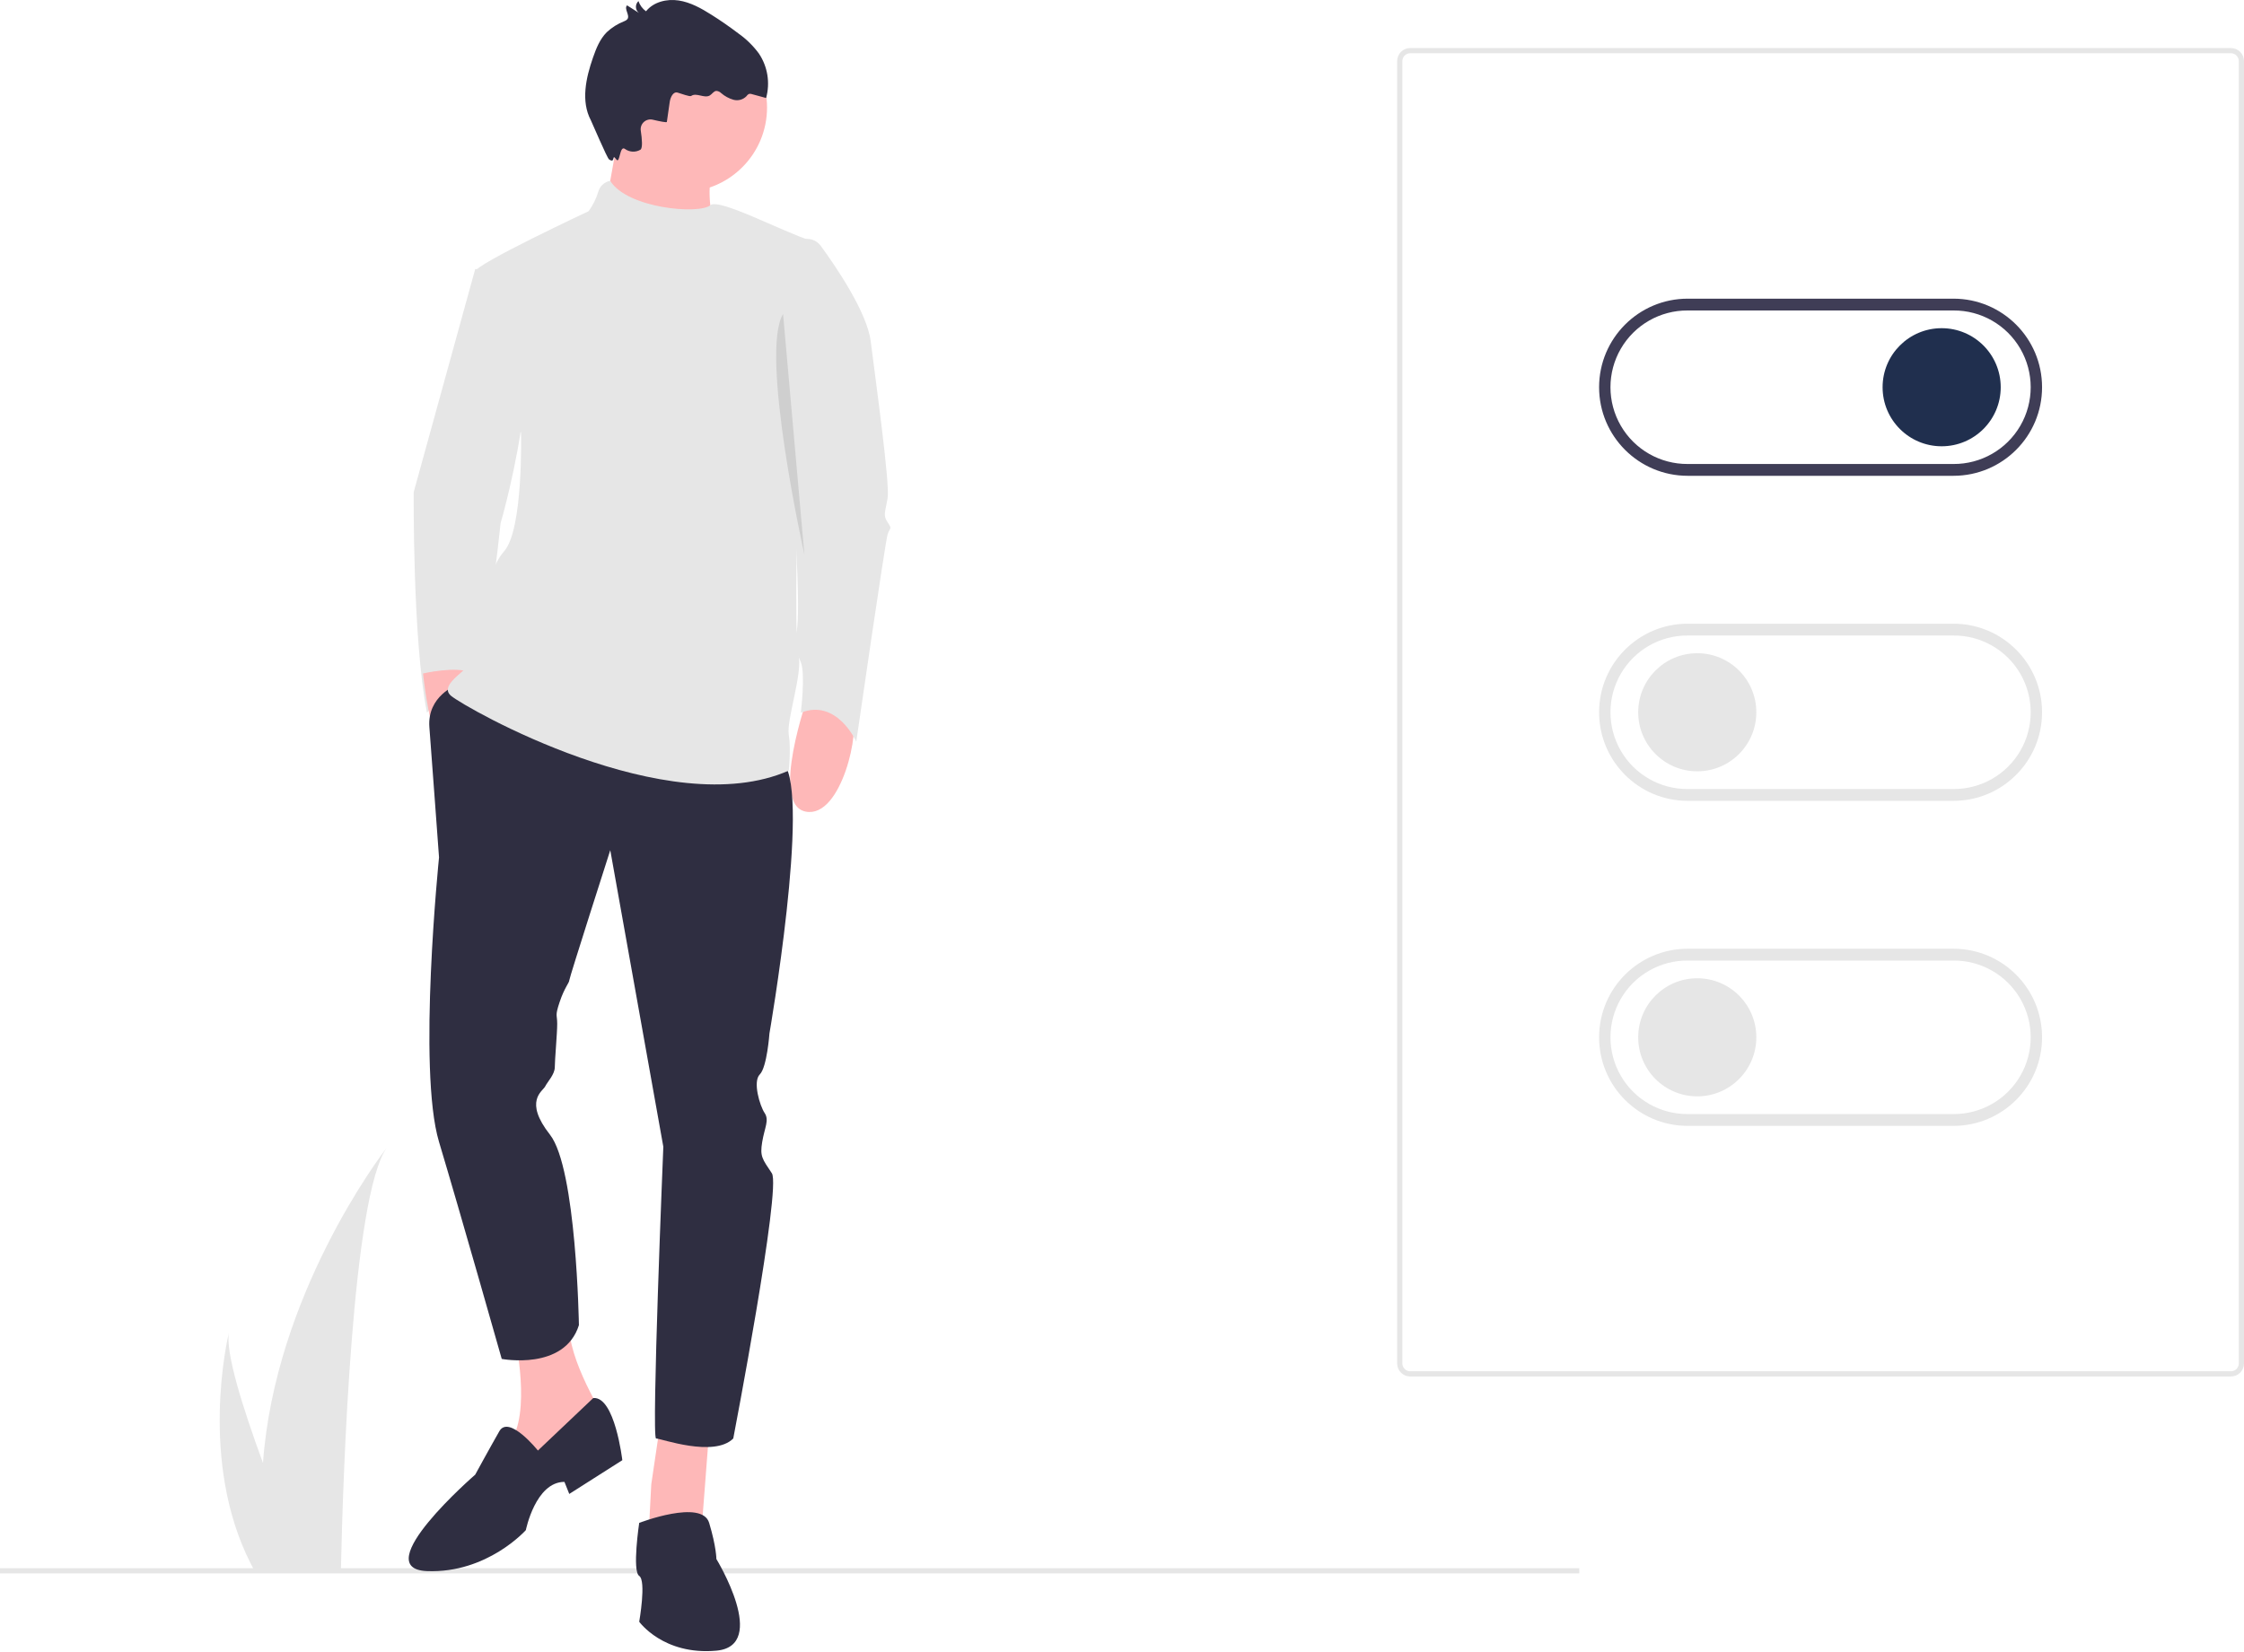
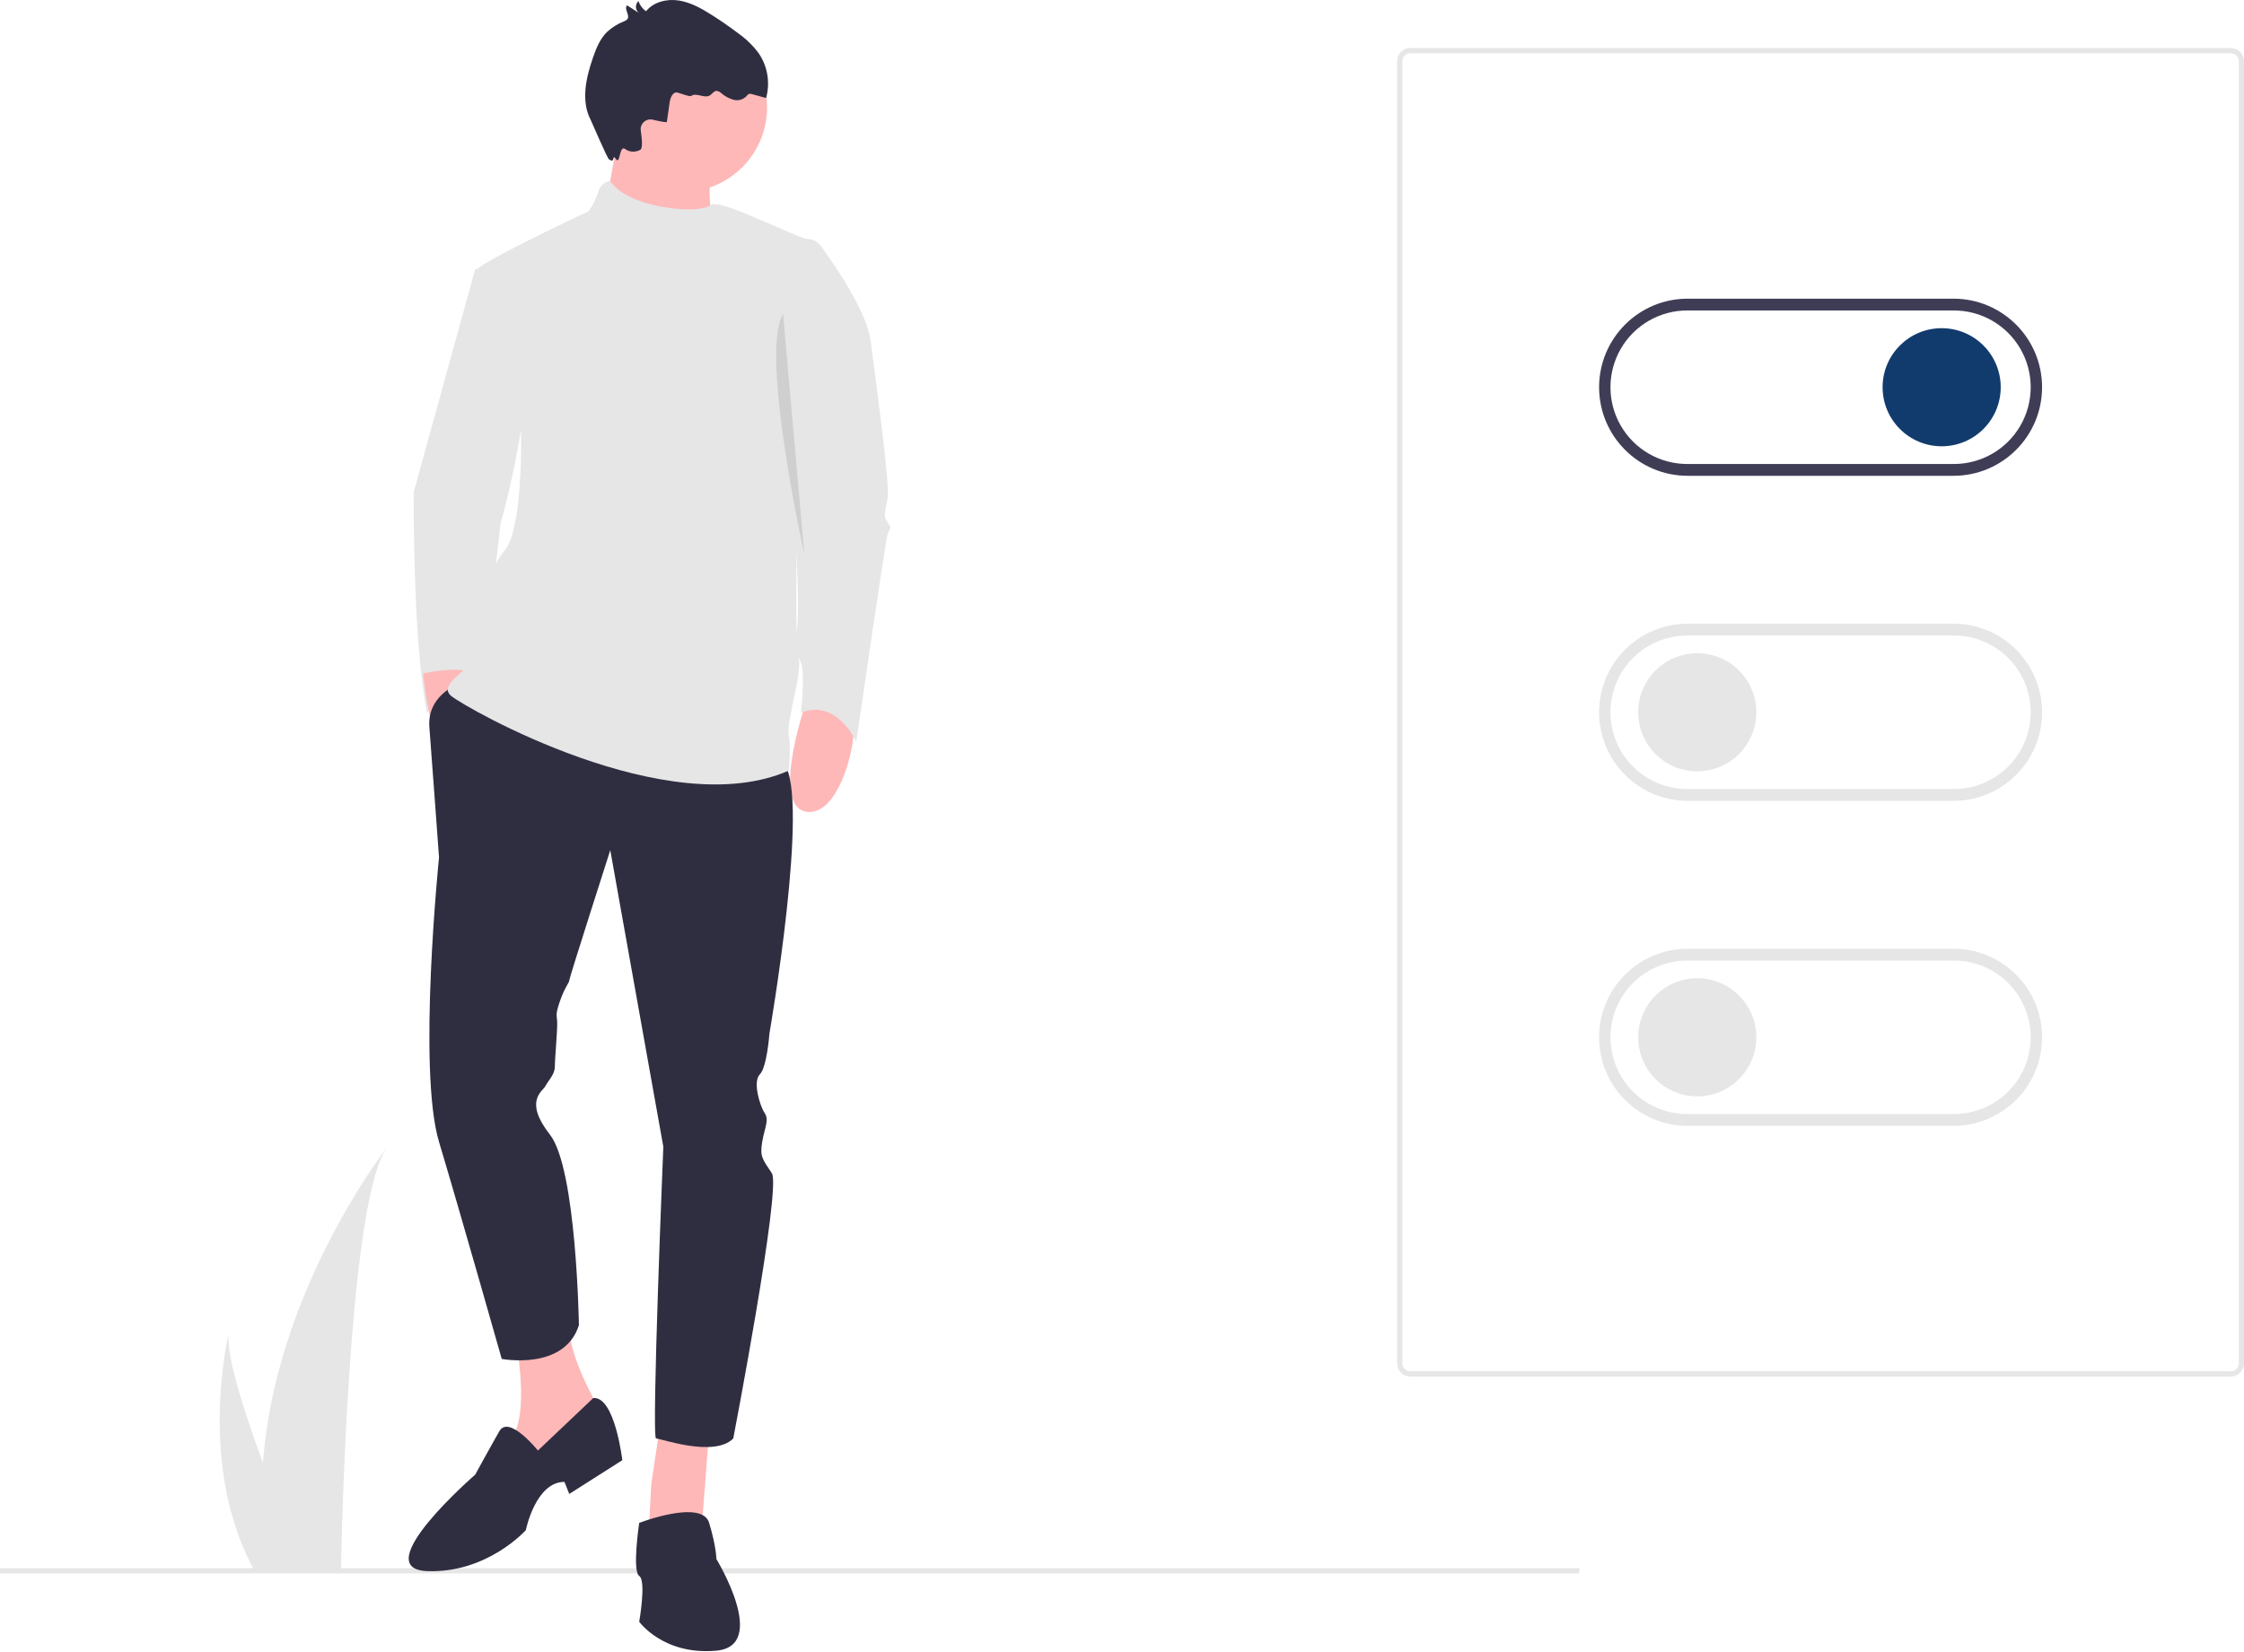
<svg xmlns="http://www.w3.org/2000/svg" data-name="Layer 1" width="861.202" height="633.857" viewBox="0 0 861.202 633.857">
  <rect y="602.011" width="606.096" height="2" fill="#e6e6e6" />
  <path d="M357.327,236.376h-5.554l-23.603,85.618s-.463,56.925,5.091,84.693c0,0,9.256-12.033,15.735-12.033s12.496-60.627,12.496-60.627S386.946,247.483,357.327,236.376Z" transform="translate(-169.3989 -133.0717)" fill="#e6e6e6" />
  <path d="M479.507,400.208s-14.81,41.652-.926,44.429,21.289-32.396,17.586-37.024S479.507,400.208,479.507,400.208Z" transform="translate(-169.3989 -133.0717)" fill="#feb8b8" />
  <path d="M331.756,391.603s4.163,44.01,17.921,40.665,5.619-38.356.308-40.988S331.756,391.603,331.756,391.603Z" transform="translate(-169.3989 -133.0717)" fill="#feb8b8" />
  <path d="M367.509,649.196s6.479,31.471-4.628,39.801,3.702,25.917,3.702,25.917l35.173-37.024s-14.81-23.14-13.884-37.024Z" transform="translate(-169.3989 -133.0717)" fill="#feb8b8" />
  <polygon points="253.646 544.818 249.944 569.809 249.018 587.395 269.381 585.544 272.158 549.446 253.646 544.818" fill="#feb8b8" />
  <path d="M344.676,396.014s-11.415,4.194-10.489,16.227,3.702,49.983,3.702,49.983-8.33,81.453,0,109.221,24.066,83.304,24.066,83.304,24.066,4.628,29.619-12.958c0,0-.926-60.164-11.107-73.123s-2.777-16.661-1.851-18.512,3.702-4.628,3.702-7.405.926-12.958.926-16.661-.926-2.777.926-8.33,3.702-7.405,3.702-8.33,15.735-49.983,15.735-49.983l20.363,113.849s-4.628,111.998-2.777,111.998,22.214,7.405,29.619,0c0,0,18.512-96.263,14.81-101.816s-4.628-6.479-3.702-12.033,2.777-8.33.926-11.107-4.628-12.033-1.851-14.81,3.702-15.735,3.702-15.735,15.735-90.709,5.554-103.668S344.676,396.014,344.676,396.014Z" transform="translate(-169.3989 -133.0717)" fill="#2f2e41" />
  <path d="M375.839,689.922s-11.107-13.884-14.81-7.405-9.256,16.661-9.256,16.661-41.652,36.099-18.512,37.024,37.95-15.735,37.95-15.735,3.702-18.512,14.81-18.512l1.851,4.628,20.363-12.958s-2.868-24.576-11.153-23.858Z" transform="translate(-169.3989 -133.0717)" fill="#2f2e41" />
  <path d="M414.715,717.69s24.066-9.256,26.843,0,2.777,13.884,2.777,13.884,20.363,33.322,0,35.173-29.619-11.107-29.619-11.107,2.777-15.735,0-17.586S414.715,717.69,414.715,717.69Z" transform="translate(-169.3989 -133.0717)" fill="#2f2e41" />
  <circle cx="261.977" cy="41.289" r="32.396" fill="#feb8b8" />
  <path d="M407.31,181.766l-6.479,36.099,45.355,11.107s-10.644-26.38.926-37.95C450.038,188.095,407.31,181.766,407.31,181.766Z" transform="translate(-169.3989 -133.0717)" fill="#feb8b8" />
  <path d="M403.591,202.485a5.907,5.907,0,0,0-4.612,4.272,24.648,24.648,0,0,1-3.702,7.405s-43.503,20.363-43.503,23.14S369.36,299.317,369.36,299.317s.926,37.024-6.479,45.355-14.81,38.875-12.958,41.652-12.958,9.256-7.405,13.884,83.304,49.057,129.585,28.694c0,0,.926-8.33,0-13.884s5.554-24.066,3.702-30.545,0-73.123,0-73.123l9.539-78.914a6.422,6.422,0,0,0-4.505-6.919C470.17,222.275,445.43,209,442.02,211.848,437.604,215.535,410.054,213.023,403.591,202.485Z" transform="translate(-169.3989 -133.0717)" fill="#e6e6e6" />
  <path d="M476.73,225.269l.059-.024a6.42,6.42,0,0,1,7.572,2.169c5.736,7.849,17.806,25.489,19.211,36.73,1.851,14.81,7.405,54.611,6.479,60.164s-1.851,6.479,0,9.256.926,1.851,0,4.628-12.033,79.602-12.033,79.602-7.405-16.661-21.289-11.107c0,0,1.851-14.81,0-19.438s-3.702-7.405-1.851-11.107,0-39.801-.926-43.503,0-23.14,0-23.14l-8.33-37.95Z" transform="translate(-169.3989 -133.0717)" fill="#e6e6e6" />
  <path d="M425.325,179.876l1.094-7.628c.255-1.778,1.296-4.116,3.025-3.632,1.471.411,4.677,1.671,5.213,1.291,2.01-1.424,5.051,1.066,7.165-.199.885-.53,1.463-1.665,2.492-1.741a2.839,2.839,0,0,1,1.83.829,12.453,12.453,0,0,0,4.736,2.573,5.094,5.094,0,0,0,4.986-1.359,2.648,2.648,0,0,1,.882-.845,1.978,1.978,0,0,1,1.268.058l5.4,1.47a20.75,20.75,0,0,0-2.776-17.084,34.361,34.361,0,0,0-7.865-7.703q-5.016-3.816-10.354-7.179c-3.894-2.46-8.024-4.781-12.579-5.472-4.554-.692-9.653.546-12.517,4.153a8.06,8.06,0,0,1-2.899-3.916,2.967,2.967,0,0,0,.191,4.549l-4.567-2.916c-1.284,1.348,1.225,3.792.131,5.299a2.791,2.791,0,0,1-1.229.803,20.936,20.936,0,0,0-6.696,4.215c-2.625,2.632-4.05,6.205-5.274,9.715-2.721,7.807-4.699,16.761-.833,24.069.438.829,6.225,14.504,6.995,15.037,2.606,1.803.91-2.56,2.777,0,1.464,2.007,1.19-5.676,3.366-3.989a5.425,5.425,0,0,0,5.905.266c.902-.626.611-4.1.125-7.291a3.759,3.759,0,0,1,4.573-4.229C422.601,179.655,425.278,180.2,425.325,179.876Z" transform="translate(-169.3989 -133.0717)" fill="#2f2e41" />
  <path d="M469.93,253.603l8.189,92.457S460.816,268.516,469.93,253.603Z" transform="translate(-169.3989 -133.0717)" opacity="0.1" style="isolation:isolate" />
  <path d="M317.823,573.686c-13.25,18.73-16.75,125.33-17.53,159.5-.02.77-.04,1.5-.05,2.19h-33.54c-.41-.73-.79-1.45-1.15-2.19-19.88-39.24-8.85-86.29-8.27-88.67-1.51,7.48,5.32,29.16,13.04,50.16C275.033,630.106,315.303,576.946,317.823,573.686Z" transform="translate(-169.3989 -133.0717)" fill="#e6e6e6" />
-   <circle cx="745.169" cy="148.656" r="22.667" fill="#202F4E" />
+   <circle cx="745.169" cy="148.656" r="22.667" fill="#123B6D" />
  <path d="M919.101,315.728h-102a34,34,0,1,1,0-68h102a34,34,0,0,1,0,68Zm-102-63.467a29.467,29.467,0,1,0,0,58.933h102a29.467,29.467,0,1,0,0-58.933Z" transform="translate(-169.3989 -133.0717)" fill="#3f3d56" />
  <circle cx="651.376" cy="273.434" r="22.667" fill="#e6e6e6" />
  <path d="M919.101,440.506h-102a34,34,0,0,1,0-68h102a34,34,0,0,1,0,68Zm-102-63.467a29.467,29.467,0,1,0,0,58.933h102a29.467,29.467,0,1,0,0-58.933Z" transform="translate(-169.3989 -133.0717)" fill="#e6e6e6" />
  <circle cx="651.376" cy="398.213" r="22.667" fill="#e6e6e6" />
  <path d="M919.101,565.284h-102a34,34,0,0,1,0-68h102a34,34,0,1,1,0,68Zm-102-63.467a29.467,29.467,0,1,0,0,58.933h102a29.467,29.467,0,1,0,0-58.933Z" transform="translate(-169.3989 -133.0717)" fill="#e6e6e6" />
  <path d="M1025.601,661.494H710.601a5.006,5.006,0,0,1-5-5V156.518a5.006,5.006,0,0,1,5-5h315a5.006,5.006,0,0,1,5,5V656.494A5.006,5.006,0,0,1,1025.601,661.494ZM710.601,153.518a3.003,3.003,0,0,0-3,3V656.494a3.003,3.003,0,0,0,3,3h315a3.003,3.003,0,0,0,3-3V156.518a3.003,3.003,0,0,0-3-3Z" transform="translate(-169.3989 -133.0717)" fill="#e6e6e6" />
</svg>
